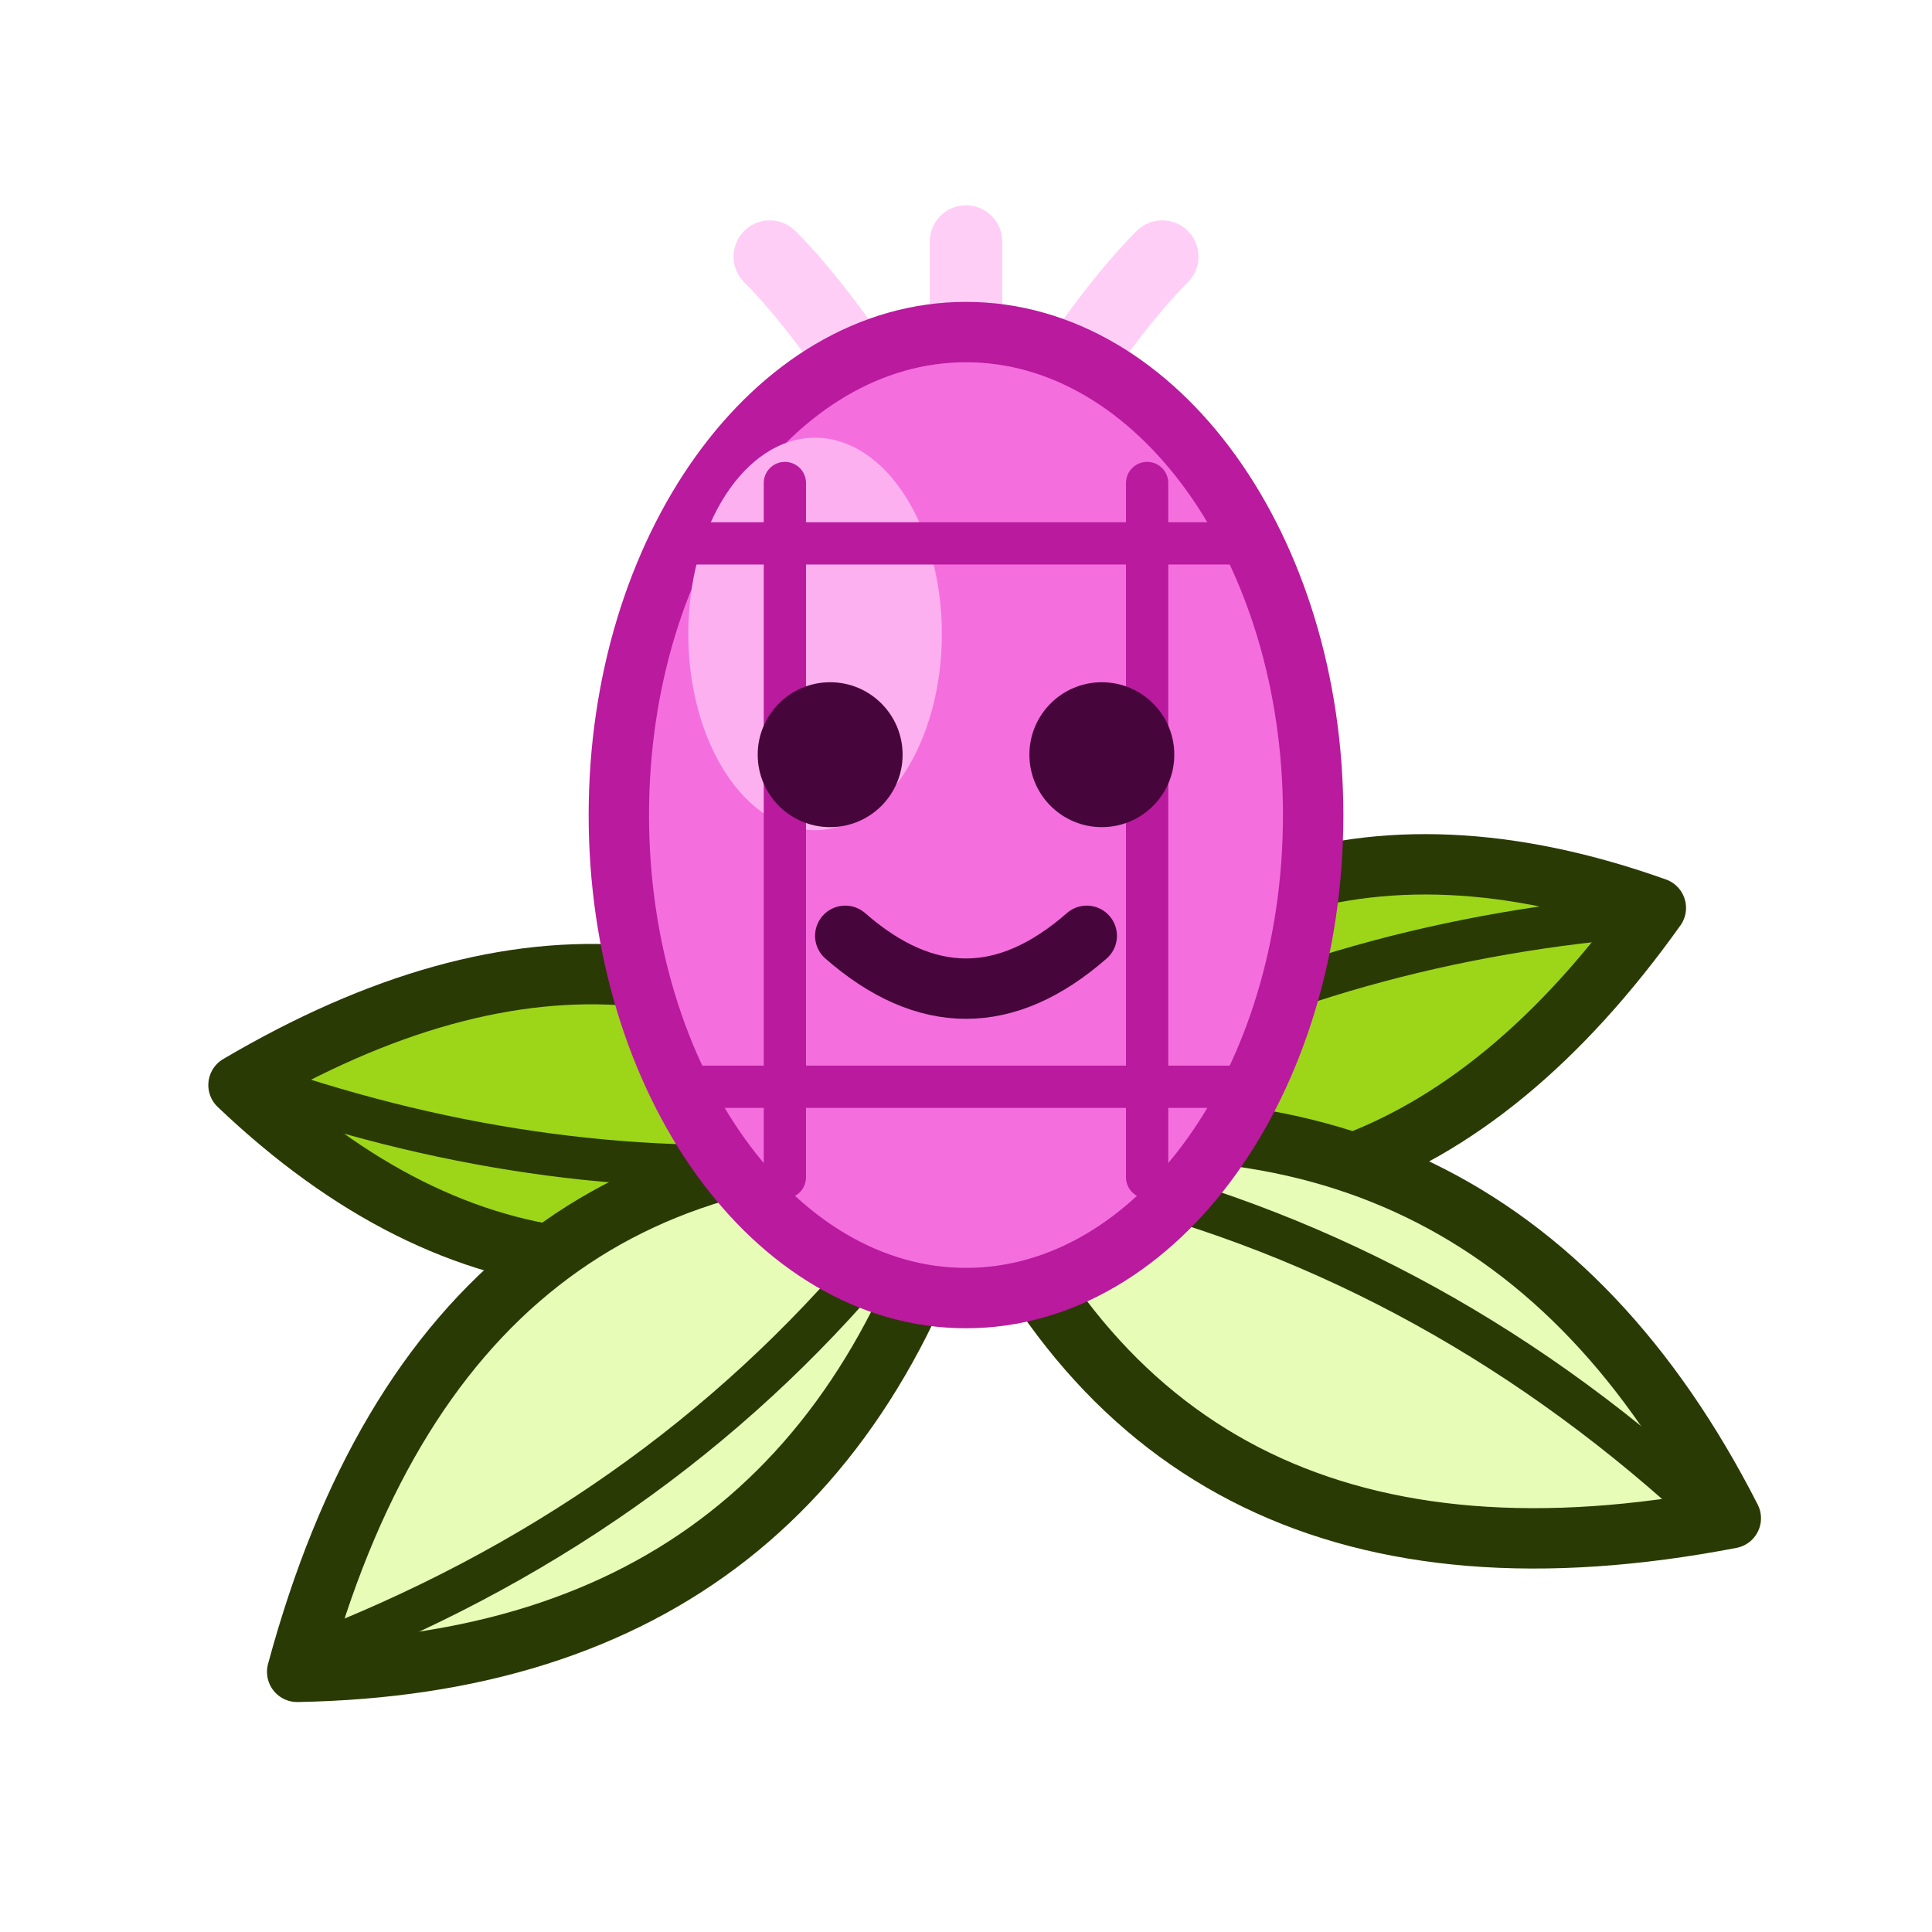
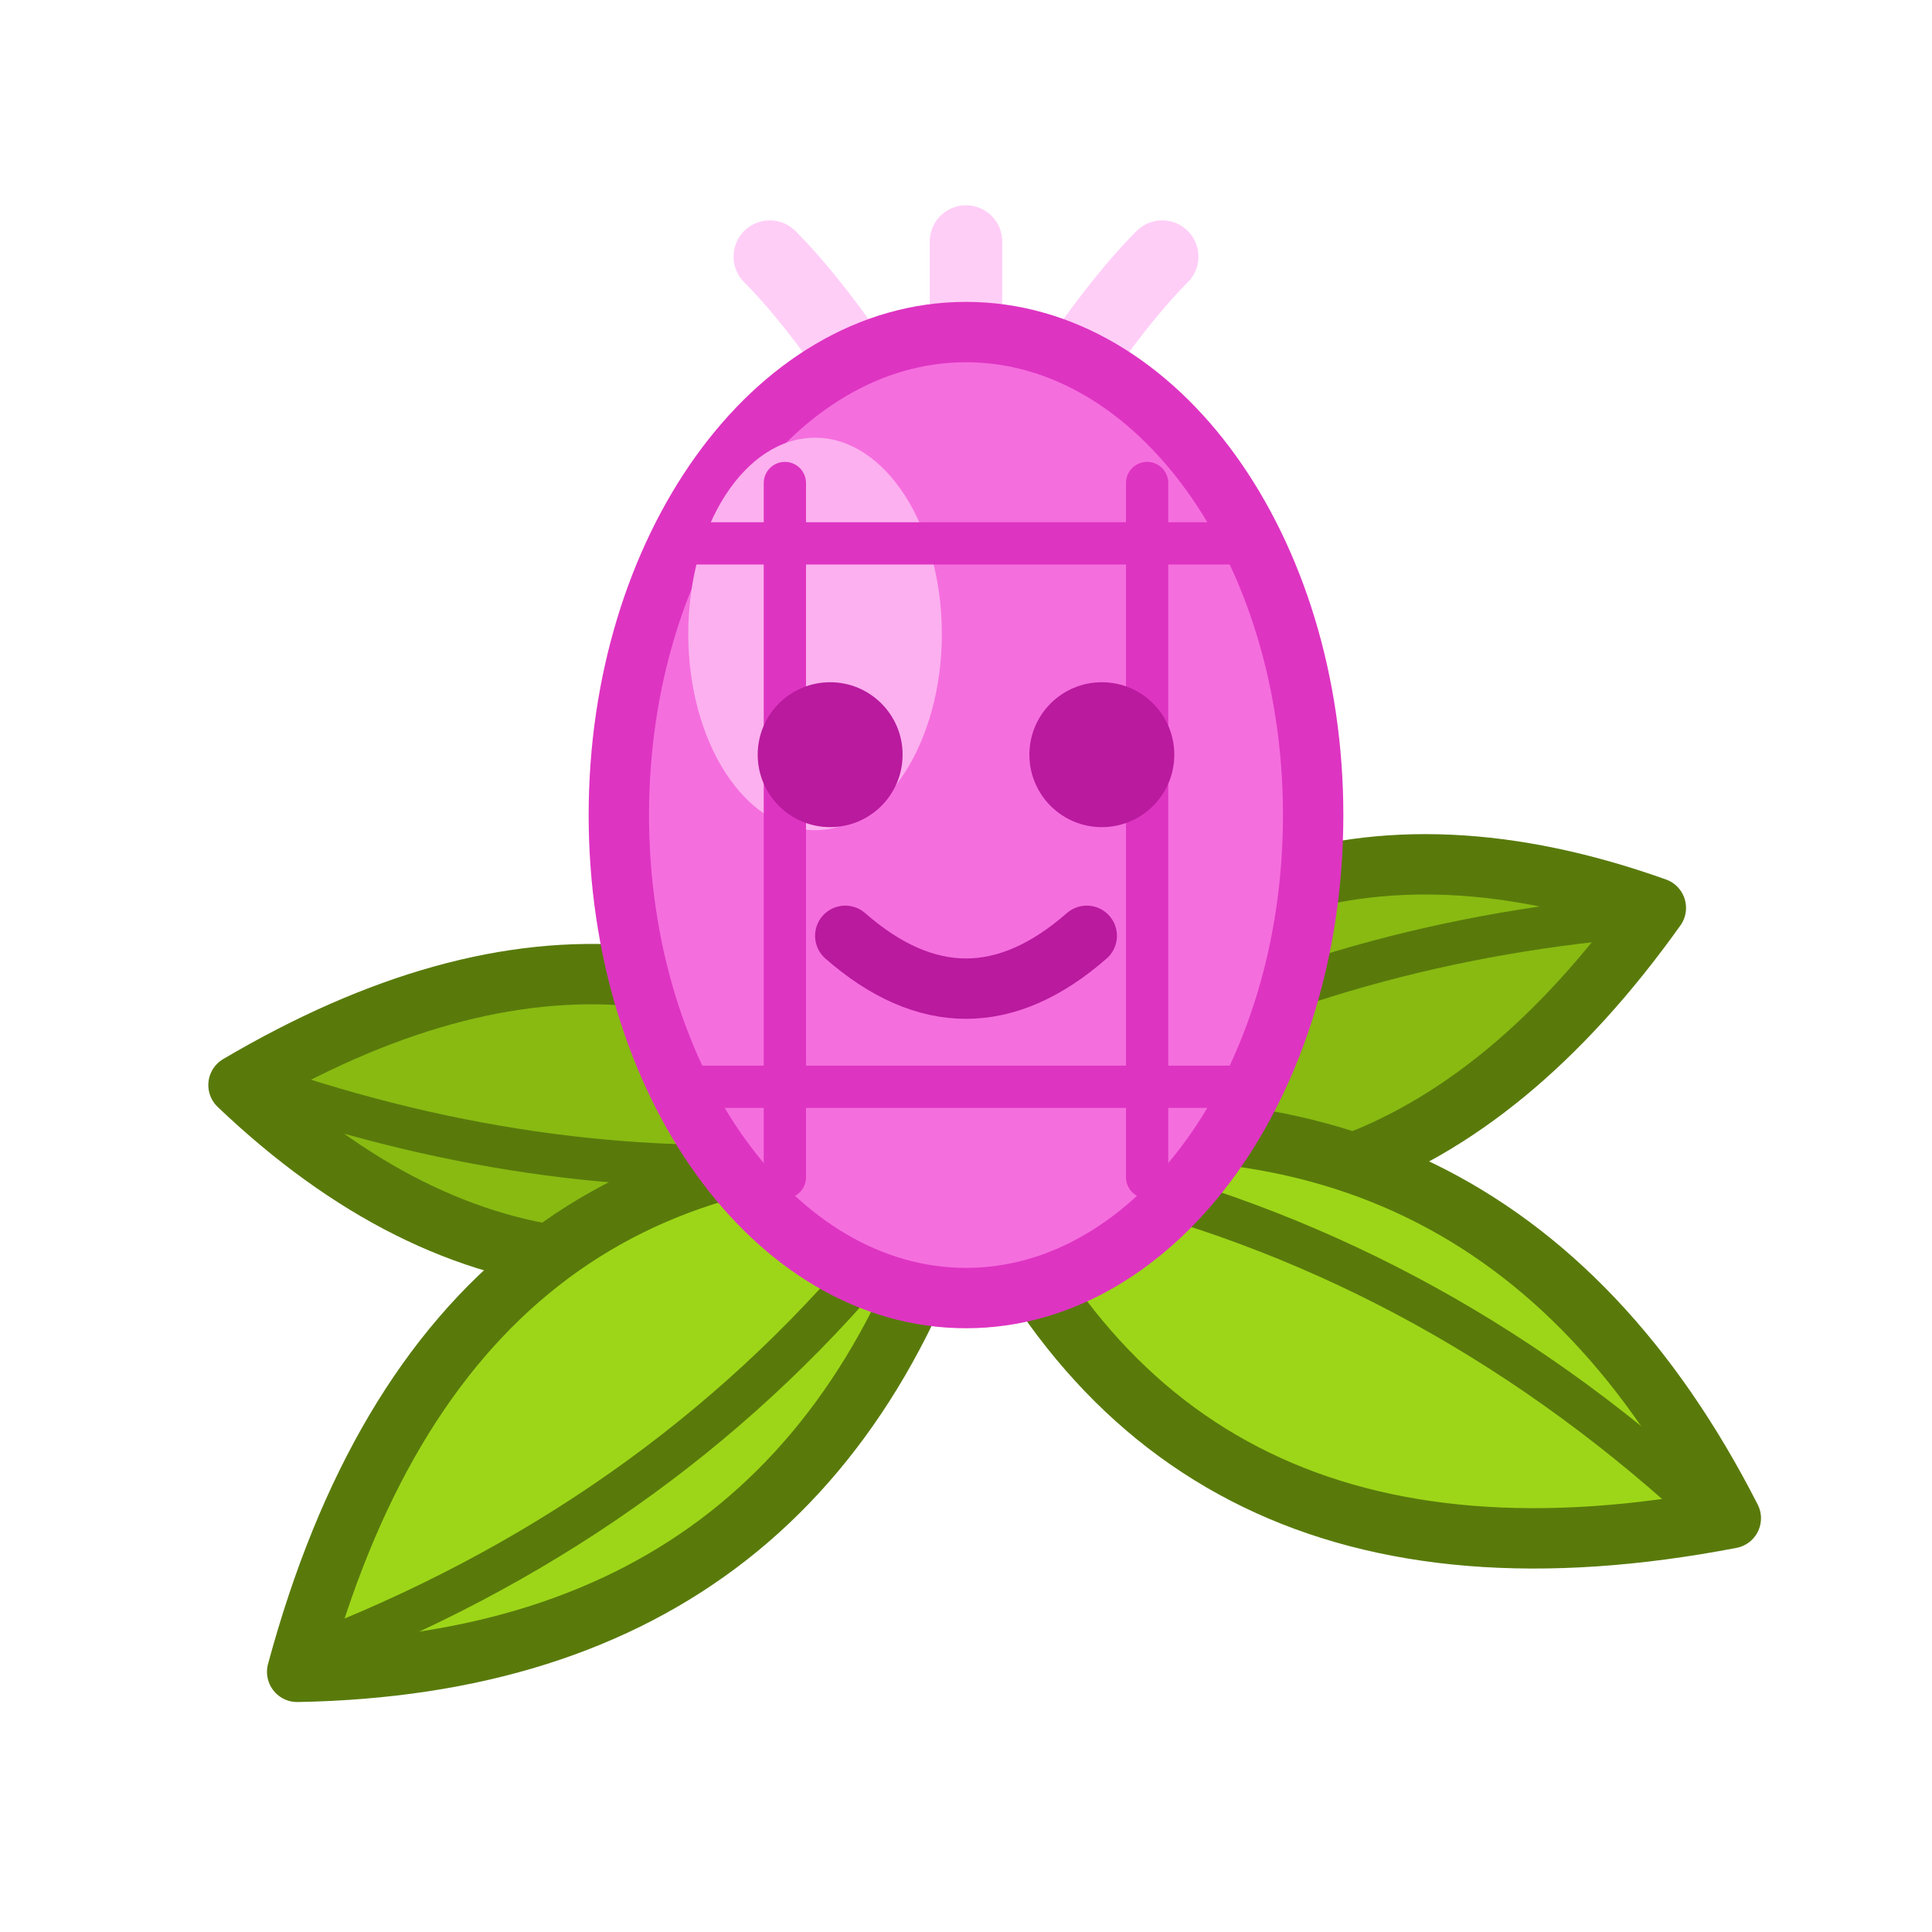
<svg xmlns="http://www.w3.org/2000/svg" width="64" height="64" viewBox="0 0 64 64">
-   <g transform="translate(32,38)" stroke="#2A3A05" stroke-width="2" stroke-linejoin="round" stroke-linecap="round">
+   <g transform="translate(32,38)" stroke="#597A0B" stroke-width="2" stroke-linejoin="round" stroke-linecap="round">
    <g transform="rotate(-168)">
-       <path d="M0 0 Q 11 -11 24 -3 Q 12 8 0 0 Z" fill="#9DD618" />
+       <path d="M0 0 Q 11 -11 24 -3 Q 12 8 0 0 Z" fill="#88BA12" />
      <path d="M3 -1 Q 12 -4 22 -3" fill="none" stroke-width="1.4" />
    </g>
    <g transform="rotate(-12)">
-       <path d="M0 0 Q 11 -11 24 -3 Q 12 8 0 0 Z" fill="#9DD618" />
+       <path d="M0 0 Q 11 -11 24 -3 Q 12 8 0 0 Z" fill="#88BA12" />
      <path d="M3 -1 Q 12 -4 22 -3" fill="none" stroke-width="1.4" />
    </g>
    <g transform="rotate(148)">
-       <path d="M0 0 Q 13 -12 28 -3 Q 14 10 0 0 Z" fill="#E7FCB6" />
+       <path d="M0 0 Q 13 -12 28 -3 Q 14 10 0 0 Z" fill="#9DD618" />
      <path d="M3 -1 Q 14 -5 26 -3" fill="none" stroke-width="1.4" />
    </g>
    <g transform="rotate(32)">
-       <path d="M0 0 Q 13 -12 28 -3 Q 14 10 0 0 Z" fill="#E7FCB6" />
+       <path d="M0 0 Q 13 -12 28 -3 Q 14 10 0 0 Z" fill="#9DD618" />
      <path d="M3 -1 Q 14 -5 26 -3" fill="none" stroke-width="1.4" />
    </g>
  </g>
  <g stroke="#FFCEF7" stroke-width="2.4" stroke-linecap="round" fill="none">
    <path d="M29 13 Q 27 10 25.5 8.5" />
    <path d="M32 12 Q 32 10 32 8" />
    <path d="M35 13 Q 37 10 38.5 8.5" />
  </g>
-   <ellipse cx="32" cy="27" rx="11.5" ry="16" fill="#F56EDE" stroke="#B91A9E" stroke-width="2" />
+   <ellipse cx="32" cy="27" rx="11.5" ry="16" fill="#F56EDE" stroke="#DE34C2" stroke-width="2" />
  <ellipse cx="27" cy="21" rx="4.2" ry="6.5" fill="#FCB0EF" />
-   <g stroke="#B91A9E" stroke-width="1.4" stroke-linecap="round" fill="none">
+   <g stroke="#DE34C2" stroke-width="1.4" stroke-linecap="round" fill="none">
    <path d="M26 16 L26 39" />
    <path d="M38 16 L38 39" />
    <path d="M23 18 L41 18" />
    <path d="M23 36 L41 36" />
  </g>
-   <circle cx="27.5" cy="25" r="2.4" fill="#46063B" />
-   <circle cx="36.5" cy="25" r="2.4" fill="#46063B" />
-   <path d="M28 31 Q 32 34.5 36 31" fill="none" stroke="#46063B" stroke-width="2" stroke-linecap="round" />
+   <circle cx="27.5" cy="25" r="2.4" fill="#B91A9E" />
+   <circle cx="36.5" cy="25" r="2.4" fill="#B91A9E" />
+   <path d="M28 31 Q 32 34.5 36 31" fill="none" stroke="#B91A9E" stroke-width="2" stroke-linecap="round" />
</svg>
